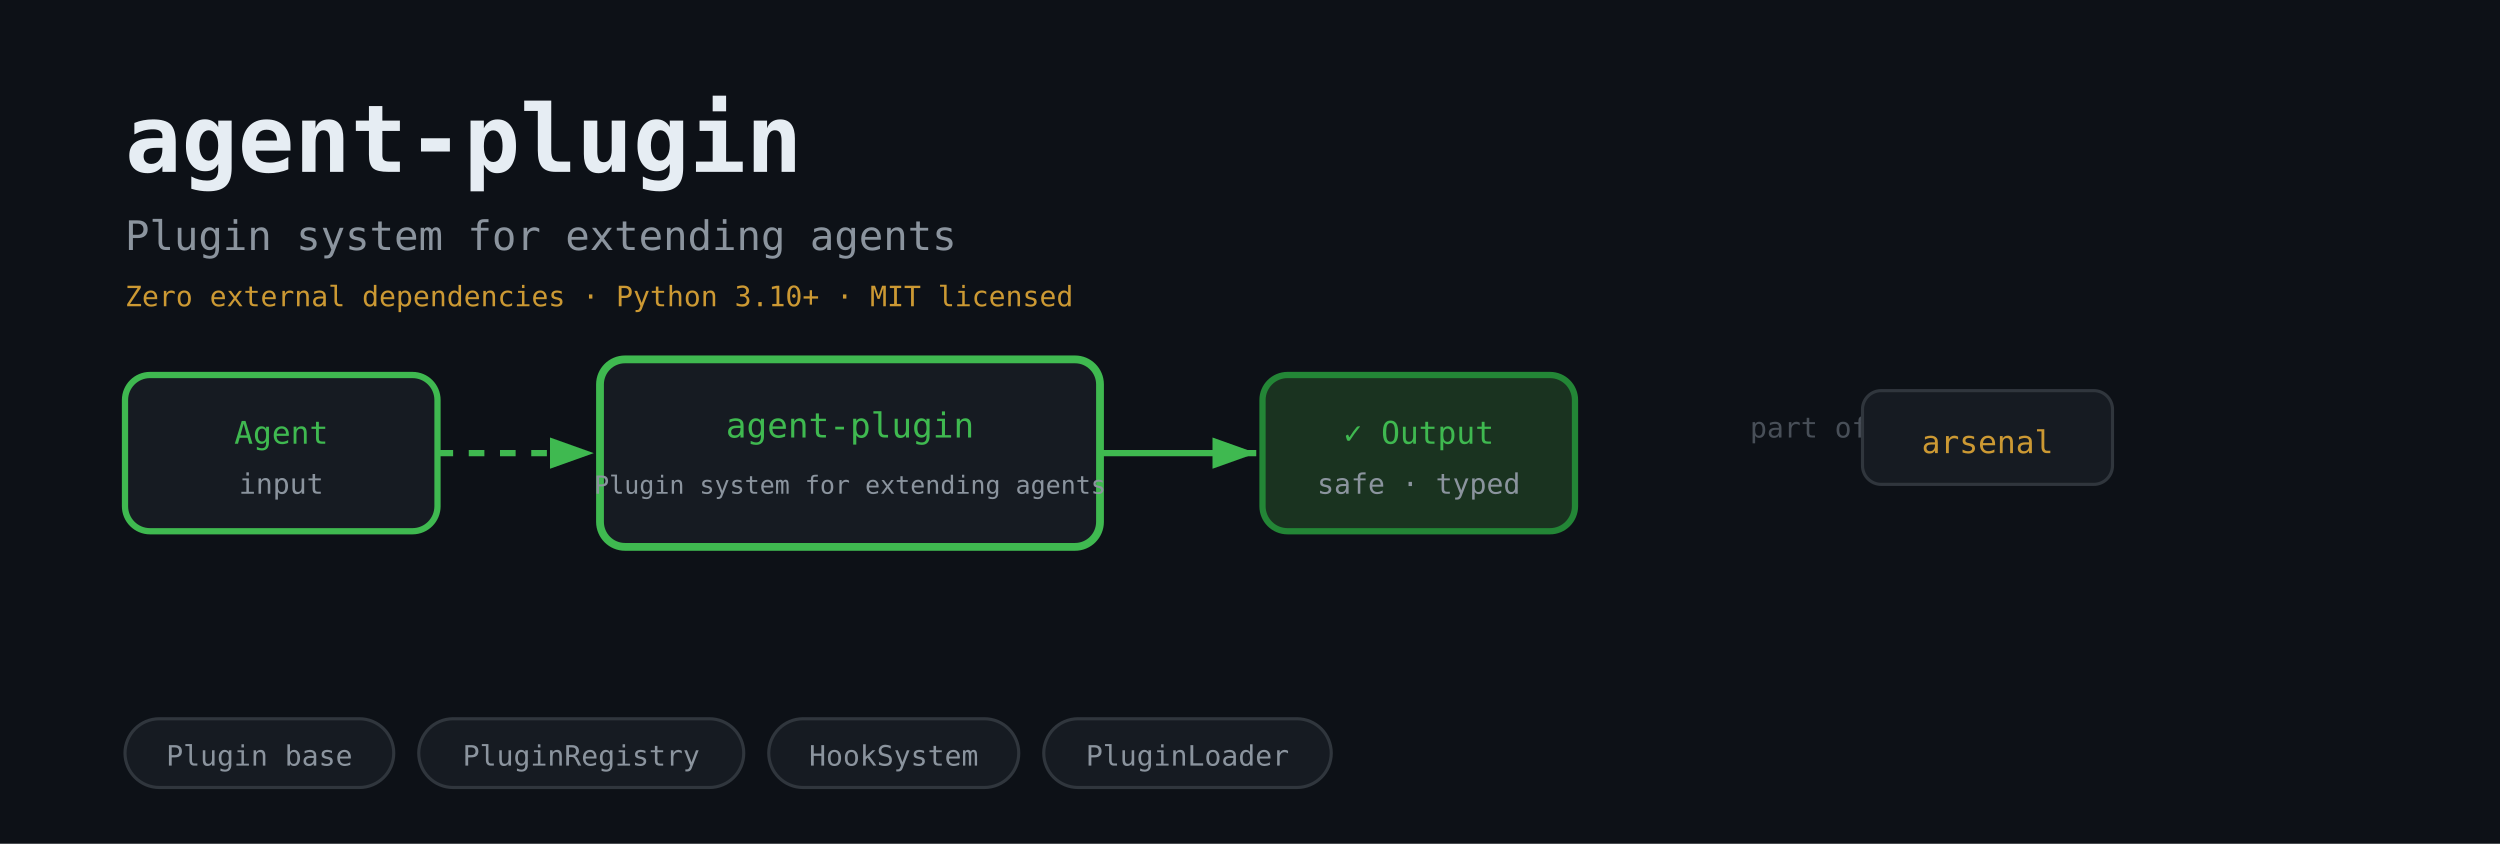
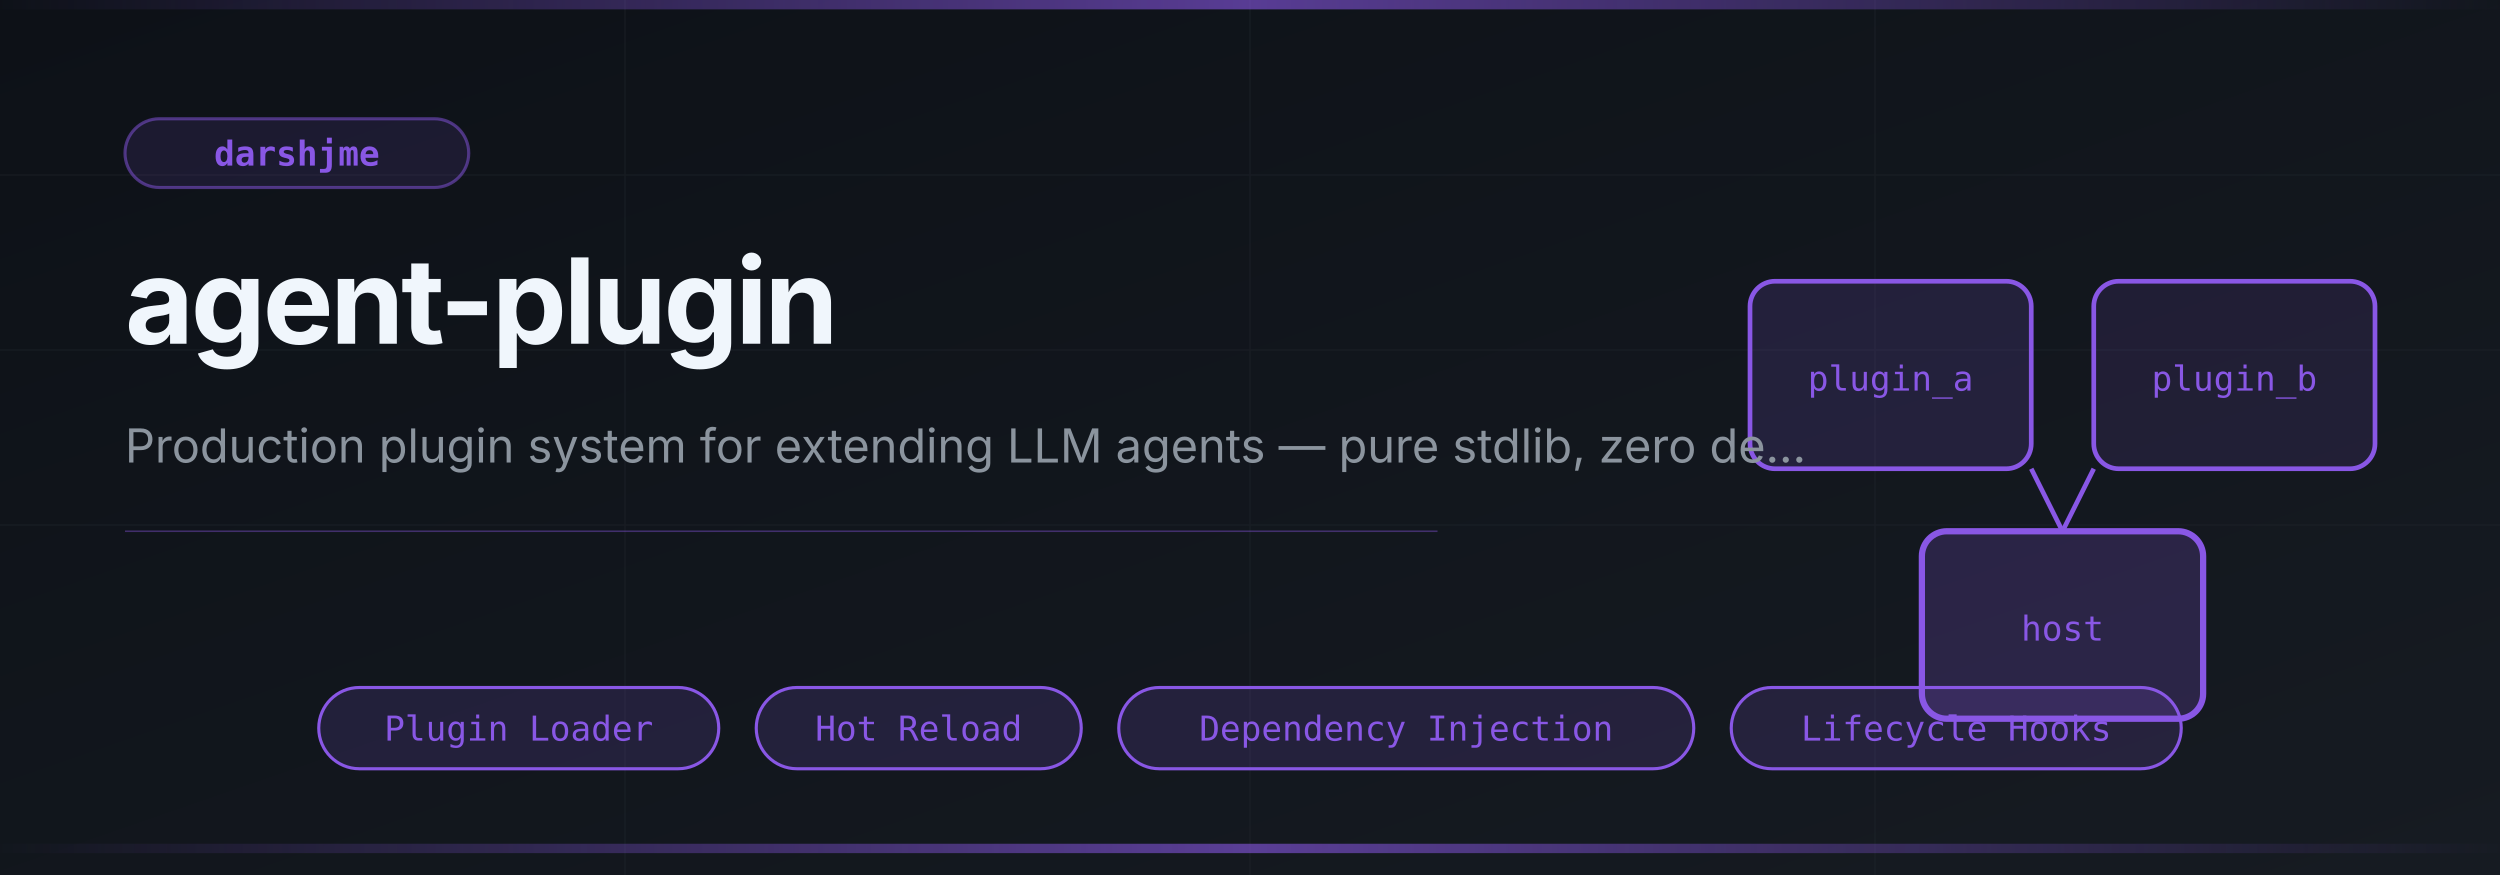
- <svg xmlns="http://www.w3.org/2000/svg" viewBox="0 0 800 270" width="800" height="270">
+ <svg xmlns="http://www.w3.org/2000/svg" viewBox="0 0 800 280" width="800" height="280">
  <defs>
-     <style>
-       @keyframes pulse{0%,100%{opacity:0.6}50%{opacity:1}}
-       @keyframes flow{from{stroke-dashoffset:20}to{stroke-dashoffset:0}}
-       .pulse{animation:pulse 2s ease-in-out infinite}
-       .flow{animation:flow 1s linear infinite;stroke-dasharray:5 5}
-     </style>
+     <linearGradient id="bg" x1="0%" y1="0%" x2="100%" y2="100%">
+       <stop offset="0%" style="stop-color:#0d1117" />
+       <stop offset="100%" style="stop-color:#161b22" />
+     </linearGradient>
+     <linearGradient id="accent_grad" x1="0%" y1="0%" x2="100%" y2="0%">
+       <stop offset="0%" style="stop-color:#8957e5;stop-opacity:0" />
+       <stop offset="50%" style="stop-color:#8957e5;stop-opacity:0.6" />
+       <stop offset="100%" style="stop-color:#8957e5;stop-opacity:0" />
+     </linearGradient>
  </defs>
-   <rect width="800" height="270" fill="#0d1117" />
-   <text x="40" y="55" font-family="JetBrains Mono,monospace" font-size="30" font-weight="700" fill="#e6edf3">agent-plugin</text>
-   <text x="40" y="80" font-family="JetBrains Mono,monospace" font-size="13" fill="#8b949e">Plugin system for extending agents</text>
-   <text x="40" y="98" font-family="monospace" font-size="9" fill="#cc9933">Zero external dependencies · Python 3.10+ · MIT licensed</text>
-   <rect x="40" y="120" width="100" height="50" rx="8" fill="#161b22" stroke="#3fb950" stroke-width="2" class="pulse" />
-   <text x="90" y="142" font-family="monospace" font-size="10" fill="#3fb950" text-anchor="middle">Agent</text>
-   <text x="90" y="158" font-family="monospace" font-size="9" fill="#8b949e" text-anchor="middle">input</text>
-   <line x1="140" y1="145" x2="190" y2="145" stroke="#3fb950" stroke-width="2" class="flow" marker-end="url(#arr)" />
-   <defs>
-     <marker id="arr" markerWidth="7" markerHeight="5" refX="7" refY="2.5" orient="auto">
-       <polygon points="0 0,7 2.5,0 5" fill="#3fb950" />
-     </marker>
-   </defs>
-   <rect x="192" y="115" width="160" height="60" rx="8" fill="#161b22" stroke="#3fb950" stroke-width="2.5" />
-   <text x="272" y="140" font-family="monospace" font-size="11" fill="#3fb950" text-anchor="middle">agent-plugin</text>
-   <text x="272" y="158" font-family="monospace" font-size="8" fill="#8b949e" text-anchor="middle">Plugin system for extending agents</text>
-   <line x1="352" y1="145" x2="402" y2="145" stroke="#3fb950" stroke-width="2" marker-end="url(#arr2)" />
-   <defs>
-     <marker id="arr2" markerWidth="7" markerHeight="5" refX="7" refY="2.5" orient="auto">
-       <polygon points="0 0,7 2.5,0 5" fill="#3fb950" />
-     </marker>
-   </defs>
-   <rect x="404" y="120" width="100" height="50" rx="8" fill="#1a3320" stroke="#238636" stroke-width="2" />
-   <text x="454" y="142" font-family="monospace" font-size="10" fill="#3fb950" text-anchor="middle">✓ Output</text>
-   <text x="454" y="158" font-family="monospace" font-size="9" fill="#8b949e" text-anchor="middle">safe · typed</text>
-   <text x="560" y="140" font-family="monospace" font-size="9" fill="#484f58">part of</text>
-   <rect x="596" y="125" width="80" height="30" rx="6" fill="#161b22" stroke="#30363d" stroke-width="1" />
-   <text x="636" y="145" font-family="monospace" font-size="10" fill="#cc9933" text-anchor="middle">arsenal</text>
-   <rect x="40" y="230" width="86" height="22" rx="11" fill="#161b22" stroke="#30363d" stroke-width="1" />
-   <text x="83" y="245" font-family="monospace" font-size="9" fill="#8b949e" text-anchor="middle">Plugin base</text>
-   <rect x="134" y="230" width="104" height="22" rx="11" fill="#161b22" stroke="#30363d" stroke-width="1" />
-   <text x="186" y="245" font-family="monospace" font-size="9" fill="#8b949e" text-anchor="middle">PluginRegistry</text>
-   <rect x="246" y="230" width="80" height="22" rx="11" fill="#161b22" stroke="#30363d" stroke-width="1" />
-   <text x="286" y="245" font-family="monospace" font-size="9" fill="#8b949e" text-anchor="middle">HookSystem</text>
-   <rect x="334" y="230" width="92" height="22" rx="11" fill="#161b22" stroke="#30363d" stroke-width="1" />
-   <text x="380" y="245" font-family="monospace" font-size="9" fill="#8b949e" text-anchor="middle">PluginLoader</text>
+   <rect width="800" height="280" fill="url(#bg)" />
+   <g stroke="#21262d" stroke-width="0.5" opacity="0.4">
+     <line x1="0" y1="56" x2="800" y2="56" />
+     <line x1="0" y1="112" x2="800" y2="112" />
+     <line x1="0" y1="168" x2="800" y2="168" />
+     <line x1="200" y1="0" x2="200" y2="280" />
+     <line x1="400" y1="0" x2="400" y2="280" />
+     <line x1="600" y1="0" x2="600" y2="280" />
+   </g>
+   <rect x="0" y="270" width="800" height="3" fill="url(#accent_grad)" />
+   <rect x="0" y="0" width="800" height="3" fill="url(#accent_grad)" />
+   <g transform="translate(560, 60)">
+     <rect x="0" y="30" width="90" height="60" rx="8" fill="#8957e5" fill-opacity="0.15" stroke="#8957e5" stroke-width="1.5" />
+     <text x="45" y="65" fill="#8957e5" font-size="11" text-anchor="middle" font-family="monospace">plugin_a</text>
+     <rect x="110" y="30" width="90" height="60" rx="8" fill="#8957e5" fill-opacity="0.12" stroke="#8957e5" stroke-width="1.5" />
+     <text x="155" y="65" fill="#8957e5" font-size="11" text-anchor="middle" font-family="monospace">plugin_b</text>
+     <rect x="55" y="110" width="90" height="60" rx="8" fill="#8957e5" fill-opacity="0.2" stroke="#8957e5" stroke-width="2">
+       <animate attributeName="fill-opacity" values="0.2;0.5;0.2" dur="2s" repeatCount="indefinite" />
+     </rect>
+     <text x="100" y="145" fill="#8957e5" font-size="11" text-anchor="middle" font-family="monospace">host</text>
+     <line x1="90" y1="90" x2="100" y2="110" stroke="#8957e5" stroke-width="1.5" />
+     <line x1="110" y1="90" x2="100" y2="110" stroke="#8957e5" stroke-width="1.5" />
+   </g>
+   <rect x="40" y="38" width="110" height="22" rx="11" fill="#8957e5" fill-opacity="0.12" stroke="#8957e5" stroke-width="1" stroke-opacity="0.5" />
+   <text x="95" y="53" fill="#8957e5" font-family="monospace" font-size="11" text-anchor="middle" font-weight="600">darshjme</text>
+   <text x="40" y="110" fill="#f0f6fc" font-family="-apple-system, 'Segoe UI', sans-serif" font-size="38" font-weight="700" letter-spacing="-1">agent-plugin</text>
+   <text x="40" y="148" fill="#8b949e" font-family="-apple-system, 'Segoe UI', sans-serif" font-size="15">Production plugin system for extending LLM agents — pure stdlib, zero de...</text>
+   <line x1="40" y1="170" x2="460" y2="170" stroke="#8957e5" stroke-width="0.5" stroke-opacity="0.4" />
+   <rect x="102" y="220" width="128" height="26" rx="13" fill="#8957e5" fill-opacity="0.15" stroke="#8957e5" stroke-width="1" />
+   <text x="166" y="237" fill="#8957e5" font-family="monospace" font-size="11" text-anchor="middle">Plugin Loader</text>
+   <rect x="242" y="220" width="104" height="26" rx="13" fill="#8957e5" fill-opacity="0.15" stroke="#8957e5" stroke-width="1" />
+   <text x="294" y="237" fill="#8957e5" font-family="monospace" font-size="11" text-anchor="middle">Hot Reload</text>
+   <rect x="358" y="220" width="184" height="26" rx="13" fill="#8957e5" fill-opacity="0.15" stroke="#8957e5" stroke-width="1" />
+   <text x="450" y="237" fill="#8957e5" font-family="monospace" font-size="11" text-anchor="middle">Dependency Injection</text>
+   <rect x="554" y="220" width="144" height="26" rx="13" fill="#8957e5" fill-opacity="0.15" stroke="#8957e5" stroke-width="1" />
+   <text x="626" y="237" fill="#8957e5" font-family="monospace" font-size="11" text-anchor="middle">Lifecycle Hooks</text>
</svg>
